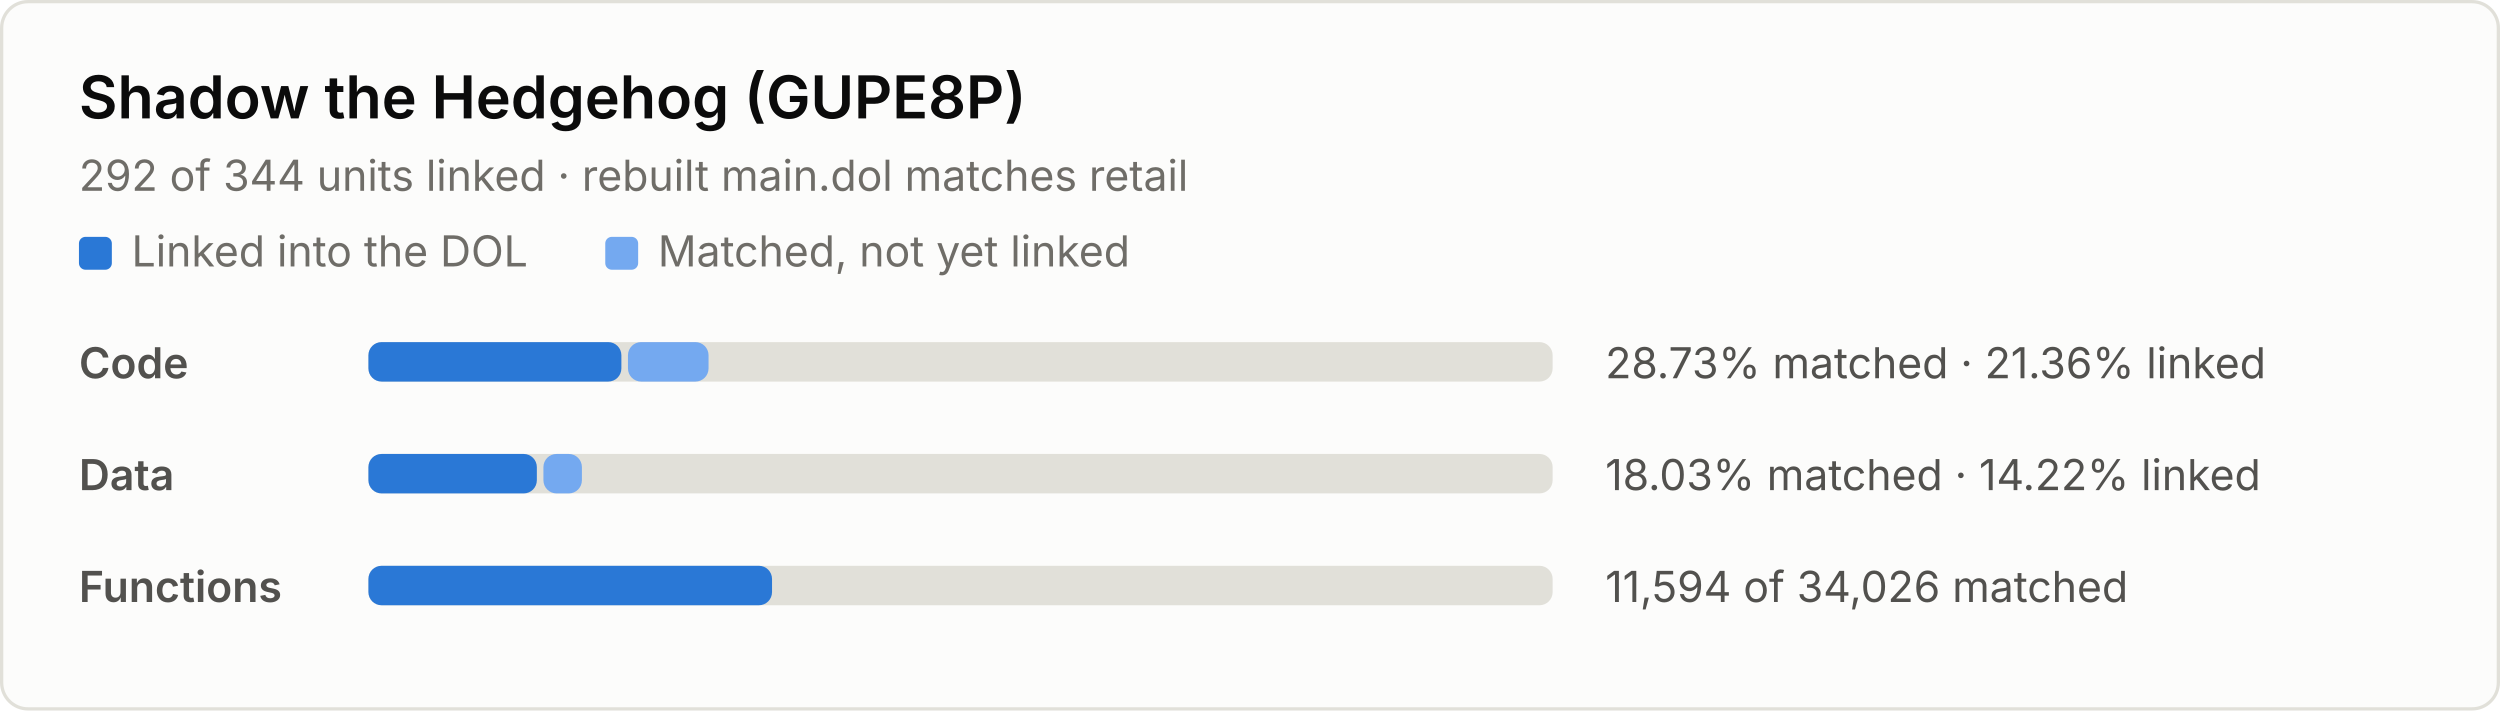
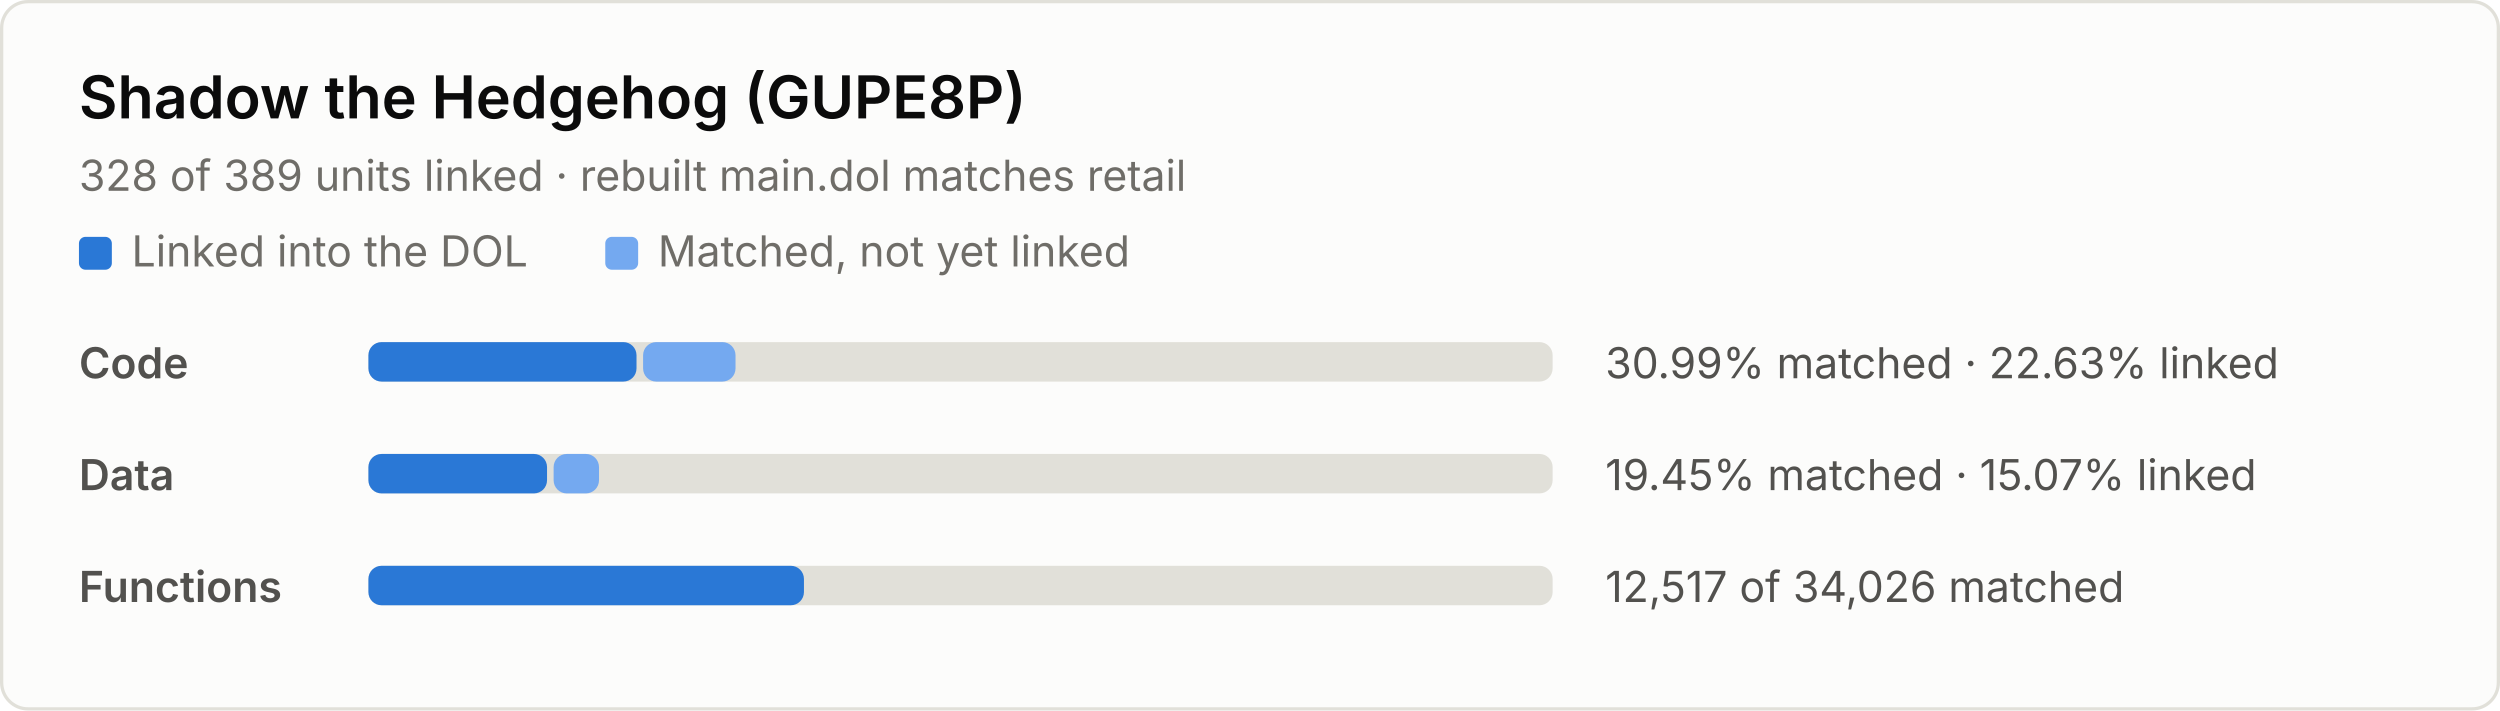
- <svg xmlns="http://www.w3.org/2000/svg" width="760" height="216" viewBox="0 0 760 216" role="img" aria-label="Decompilation progress: 28.73% of code matched, 21.36% linked">
+ <svg xmlns="http://www.w3.org/2000/svg" width="760" height="216" viewBox="0 0 760 216" role="img" aria-label="Decompilation progress: 30.99% of code matched, 22.63% linked">
  <style>
.bg { fill: #fcfcfb; stroke: #e1e0d9; }
.title { fill: #0b0b0b; font: 600 18px system-ui, -apple-system, "Segoe UI", sans-serif; }
.sub, .label, .nums, .key { font: 13px system-ui, -apple-system, "Segoe UI", sans-serif; }
.sub, .key { fill: #6f6d68; }
.label { fill: #52514e; font-weight: 600; }
.nums { fill: #52514e; font-variant-numeric: tabular-nums; }
.track { fill: #e1e0d9; }
.linked { fill: #2a78d6; }
.matched { fill: #74a9f0; }
@media (prefers-color-scheme: dark) {
  .bg { fill: #1a1a19; stroke: #2c2c2a; }
  .title { fill: #f0efec; }
  .sub, .key { fill: #9a988f; }
  .label, .nums { fill: #c3c2b7; }
  .track { fill: #2c2c2a; }
  .linked { fill: #4a94ec; }
  .matched { fill: #2260b0; }
}
</style>
  <rect class="bg" x="0.5" y="0.5" width="759" height="215" rx="8" />
  <text class="title" x="24" y="36">Shadow the Hedgehog (GUPE8P)</text>
-   <text class="sub" x="24" y="58">292 of 344 units linked · rebuilt main.dol matches retail</text>
+   <text class="sub" x="24" y="58">328 of 389 units linked · rebuilt main.dol matches retail</text>
  <rect class="linked" x="24" y="72" width="10" height="10" rx="2" />
  <text class="key" x="40" y="81">Linked into the DOL</text>
  <rect class="matched" x="184" y="72" width="10" height="10" rx="2" />
  <text class="key" x="200" y="81">Matched, not yet linked</text>
  <text class="label" x="24" y="115">Code</text>
  <rect class="track" x="112" y="104" width="360" height="12" rx="4" />
-   <rect class="linked" x="112" y="104" width="76.9" height="12" rx="4" />
-   <rect class="matched" x="190.9" y="104" width="24.5" height="12" rx="4" />
-   <text class="nums" x="488" y="115">28.73% matched · 21.36% linked</text>
+   <rect class="linked" x="112" y="104" width="81.5" height="12" rx="4" />
+   <rect class="matched" x="195.5" y="104" width="28.1" height="12" rx="4" />
+   <text class="nums" x="488" y="115">30.99% matched · 22.63% linked</text>
  <text class="label" x="24" y="149">Data</text>
  <rect class="track" x="112" y="138" width="360" height="12" rx="4" />
-   <rect class="linked" x="112" y="138" width="51.2" height="12" rx="4" />
-   <rect class="matched" x="165.2" y="138" width="11.7" height="12" rx="4" />
-   <text class="nums" x="488" y="149">18.03% matched · 14.22% linked</text>
+   <rect class="linked" x="112" y="138" width="54.3" height="12" rx="4" />
+   <rect class="matched" x="168.3" y="138" width="13.8" height="12" rx="4" />
+   <text class="nums" x="488" y="149">19.45% matched · 15.07% linked</text>
  <text class="label" x="24" y="183">Functions</text>
  <rect class="track" x="112" y="172" width="360" height="12" rx="4" />
-   <rect class="linked" x="112" y="172" width="122.7" height="12" rx="4" />
-   <text class="nums" x="488" y="183">11,594 of 34,026 matched</text>
+   <rect class="linked" x="112" y="172" width="132.4" height="12" rx="4" />
+   <text class="nums" x="488" y="183">12,517 of 34,026 matched</text>
</svg>
